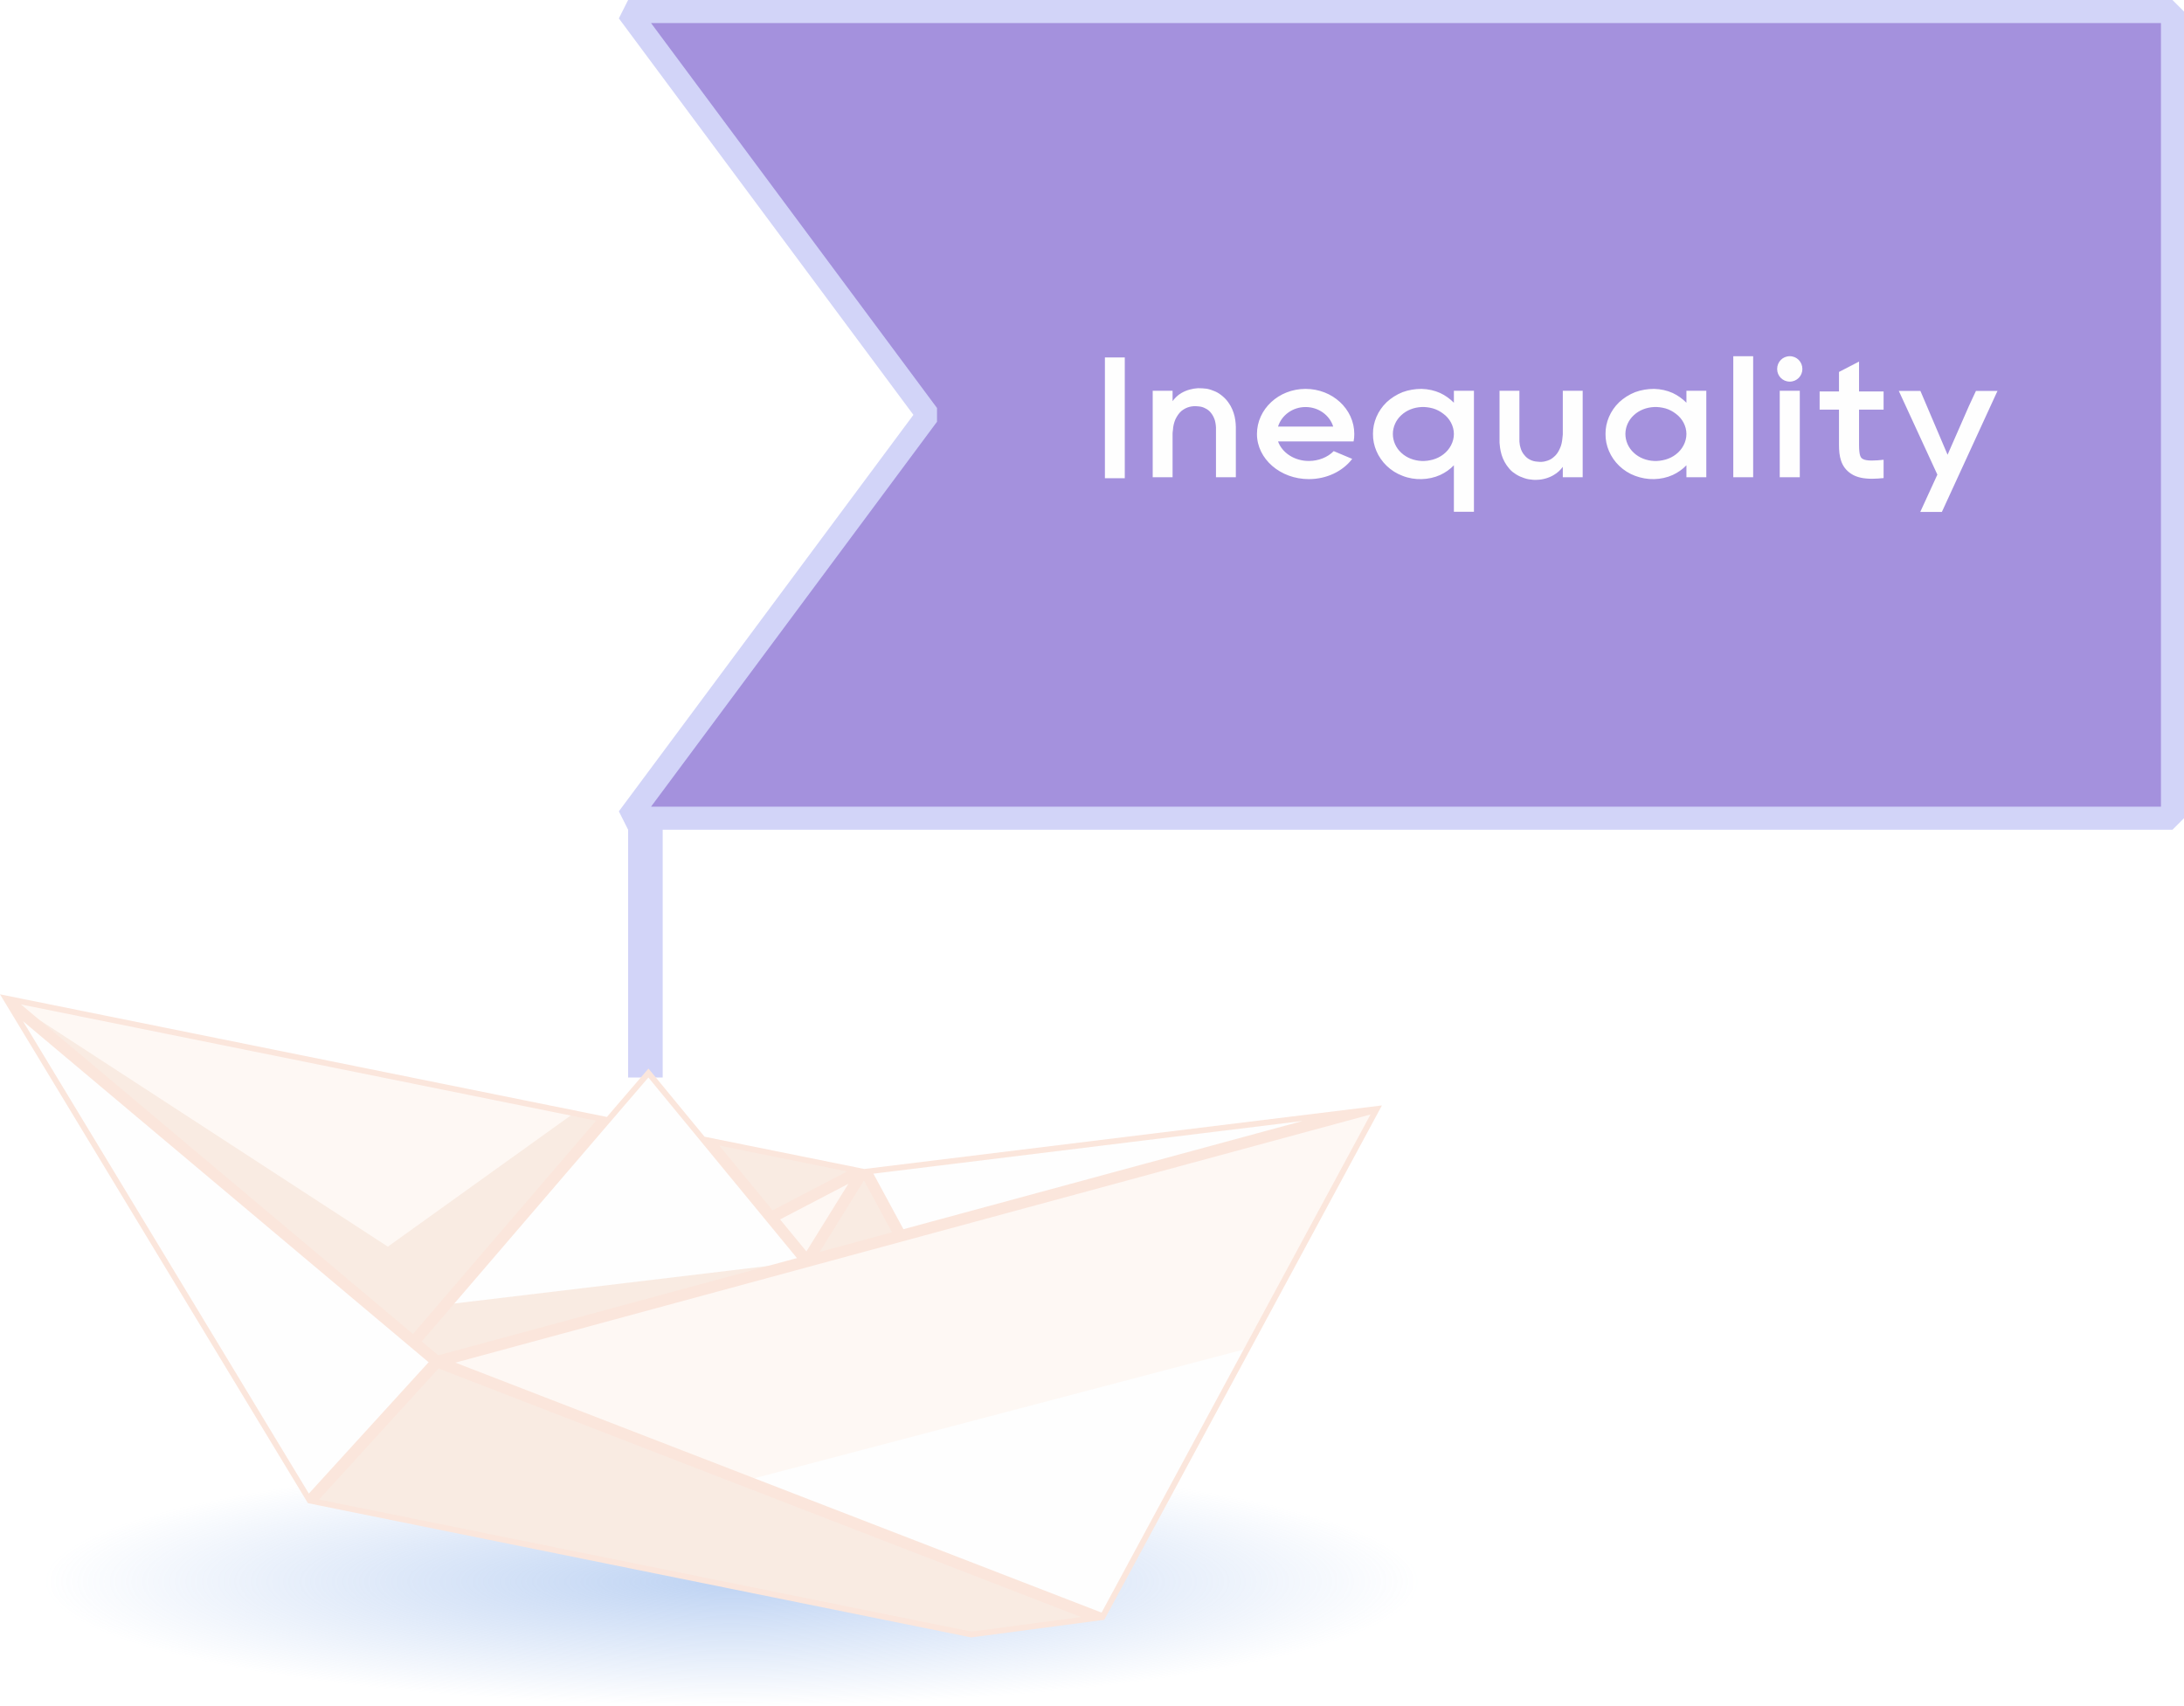
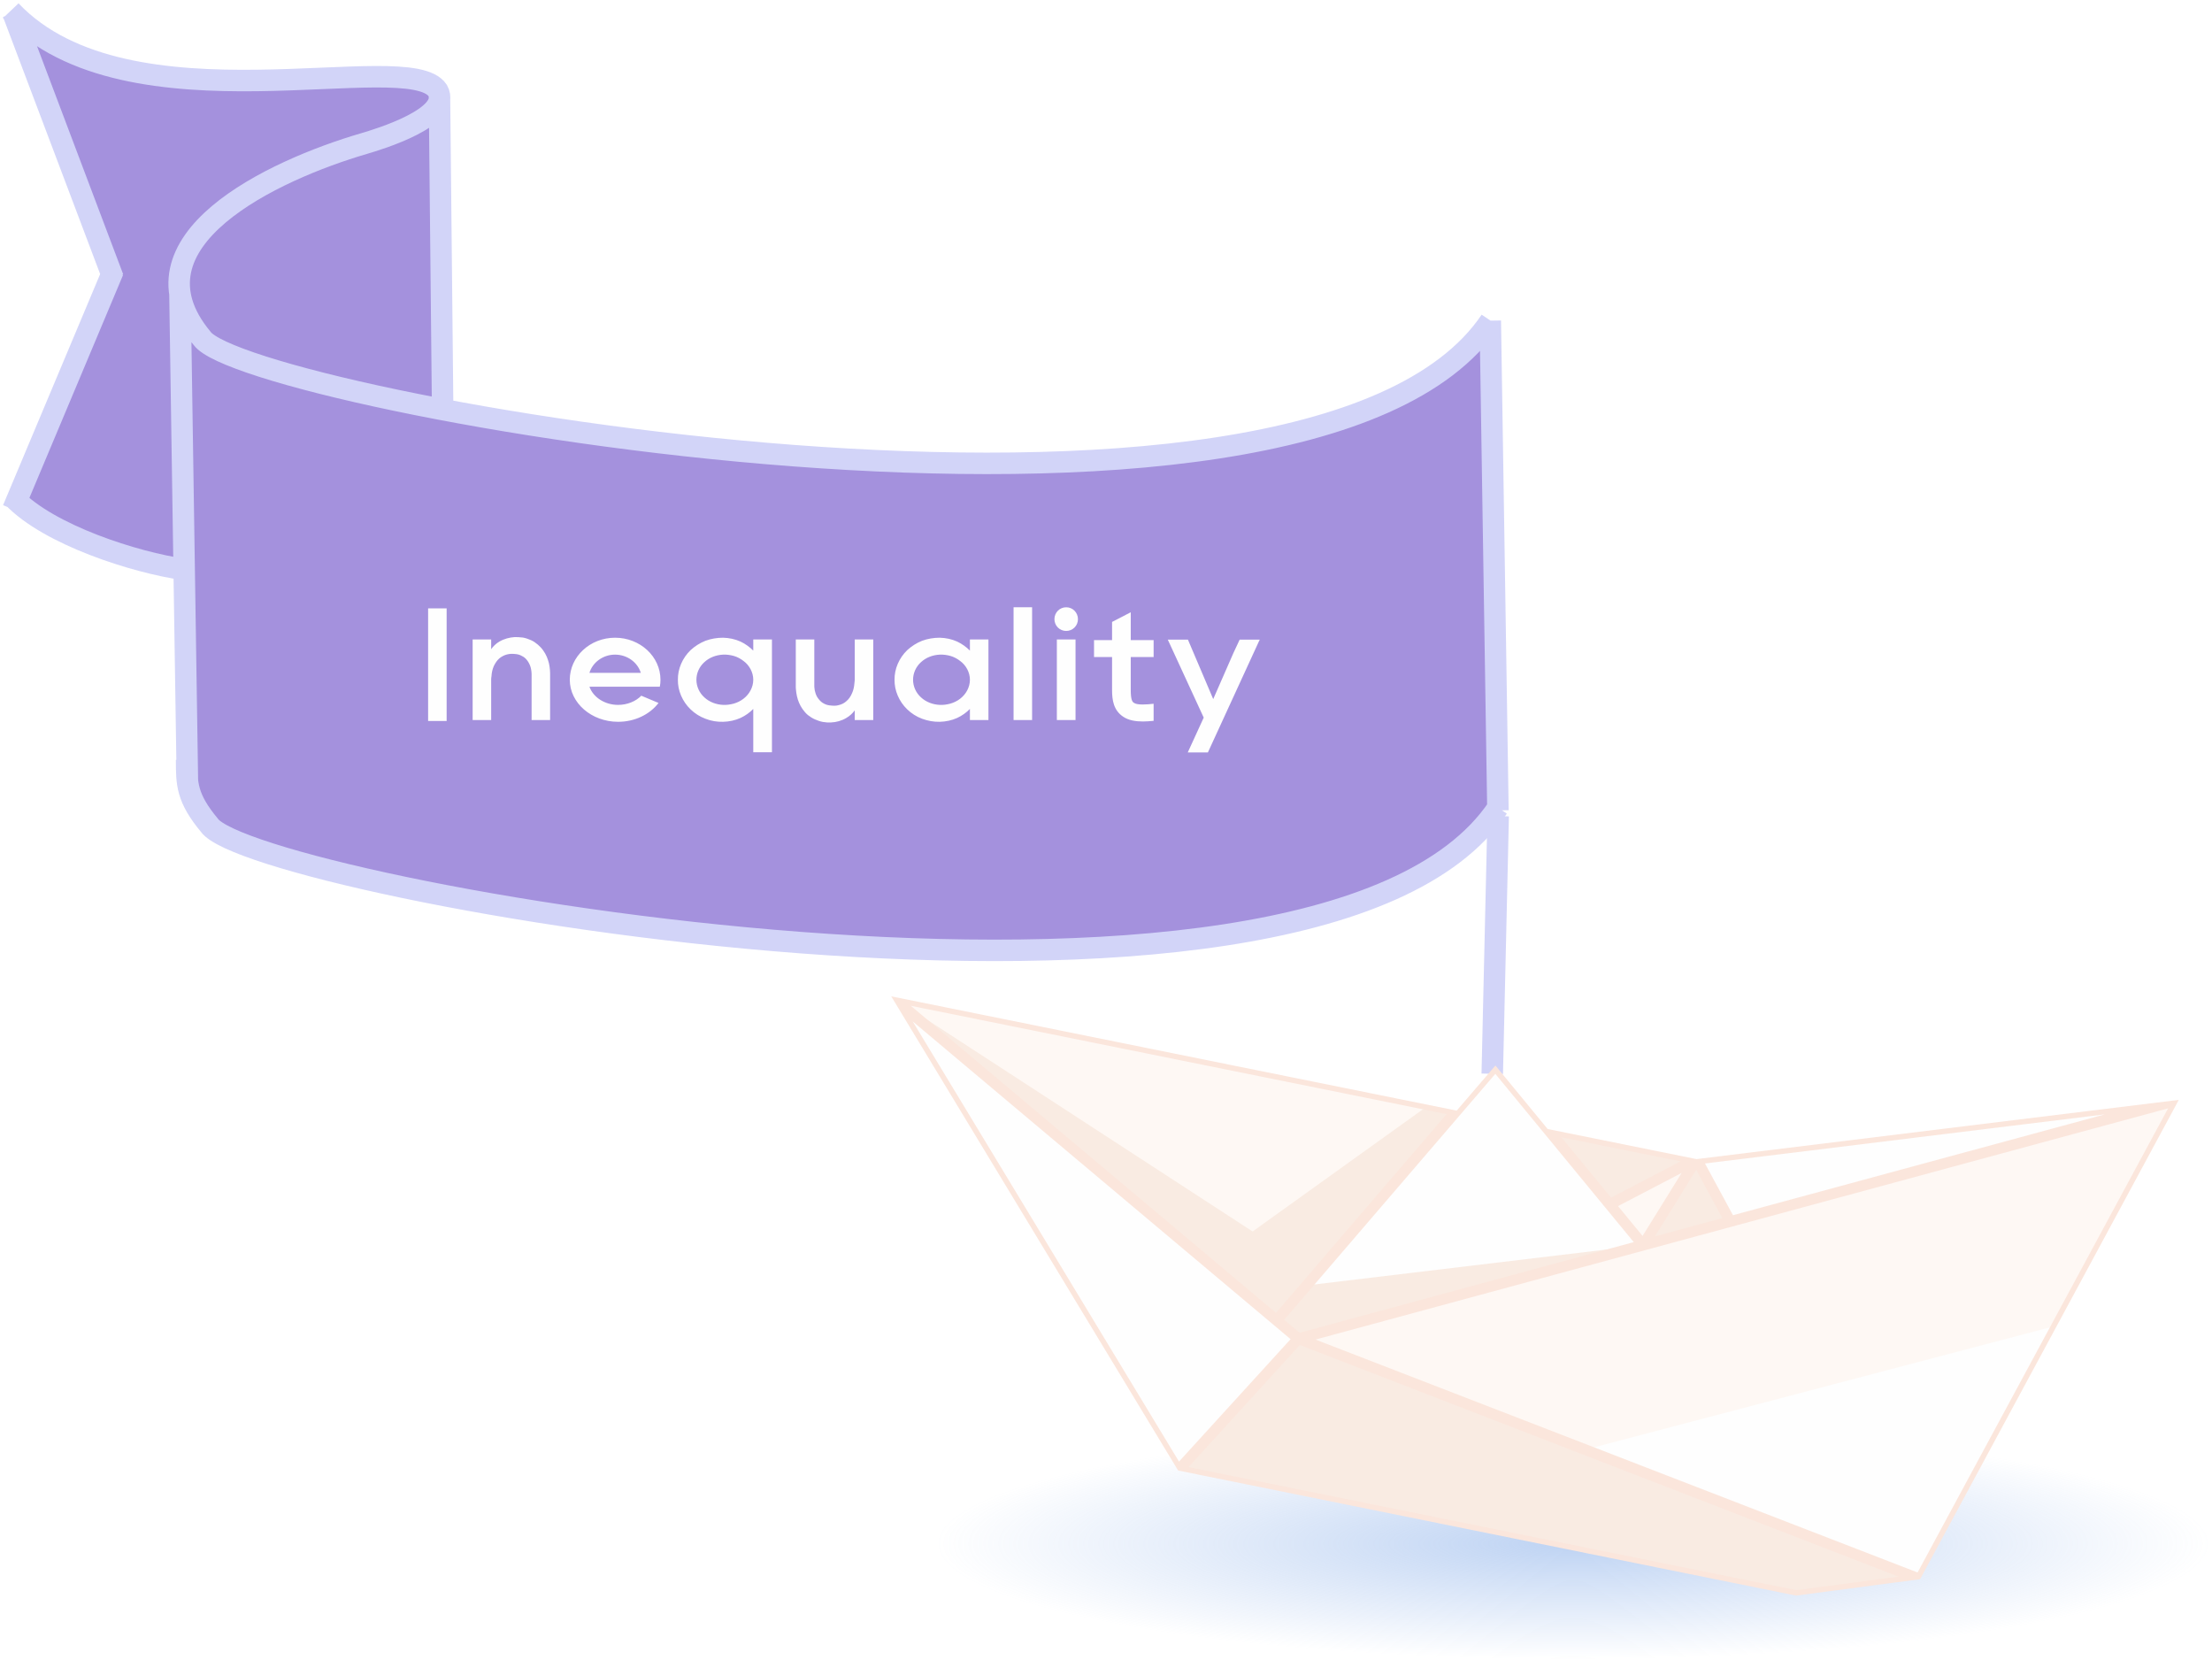
- <svg xmlns="http://www.w3.org/2000/svg" width="379" height="296" viewBox="0 0 379 296" fill="none">
-   <ellipse cx="127" cy="274.5" rx="119" ry="21.5" fill="url(#paint0_radial_892_14465)" fill-opacity="0.5" />
-   <path d="M112 143L112 184" stroke="#D2D4F8" stroke-width="6" stroke-linecap="square" />
-   <mask id="mask0_892_14465" style="mask-type:alpha" maskUnits="userSpaceOnUse" x="0" y="172" width="240" height="113">
-     <path d="M168.53 284.173L191.626 281.116L225.21 218.899L239.813 191.847L149.989 202.876L122.263 197.273L112.532 185.445L105.317 193.848L-2.73687e-05 172.564L53.435 260.874L168.53 284.173Z" fill="#FEFEFE" />
+ <svg xmlns="http://www.w3.org/2000/svg" width="412" height="309" viewBox="0 0 412 309" fill="none">
+   <ellipse cx="293" cy="287.5" rx="119" ry="21.5" fill="url(#paint0_radial_892_14465)" fill-opacity="0.5" />
+   <path d="M279 154L277.988 197.988" stroke="#D2D4F8" stroke-width="4" stroke-linecap="square" />
+   <path d="M82.446 76.283C144.904 88.115 252.903 96.293 277.576 59.797L278.992 150.429C244.64 201.533 47.243 165.258 39.017 153.715C36.137 150.252 35.205 147.936 34.903 145.406L34.303 106.065C25.39 104.797 10.083 99.94 3.078 93.276L20.807 51.084L2.435 2.449C24.617 24.872 76.071 8.65 81.519 16.842C81.696 17.161 81.804 17.476 81.851 17.788C81.887 18.021 81.888 18.251 81.859 18.479L82.446 76.283Z" fill="#A491DD" />
+   <path d="M277.629 59.718C243.298 110.839 45.873 74.559 37.646 63.016C22.563 44.876 50.9 31.683 67.809 26.736C70.551 25.934 84.261 21.789 81.519 16.842C76.035 8.596 23.936 25.087 2 2M279 150.417C244.669 201.539 47.243 165.259 39.017 153.715C34.769 148.606 34.759 145.994 34.759 141.508M34.344 106.071C25.146 104.771 9.079 99.627 2.415 92.613M277.575 59.718L279 150.929M33.515 54.484L34.904 145.47M81.851 17.788L82.446 76.283M2.435 2.449L21.075 51.792M21.075 50.447L2.415 94.856" stroke="#D2D4F8" stroke-width="4" />
+   <path d="M83.19 134.281V113.311H79.74V134.281H83.19ZM102.463 134.101V125.941V125.401C102.463 125.191 102.433 125.011 102.433 124.801C102.403 124.411 102.343 123.991 102.253 123.571C102.043 122.731 101.743 121.921 101.173 121.141C100.903 120.751 100.573 120.391 100.183 120.061C99.793 119.731 99.373 119.431 98.893 119.221C98.413 119.011 97.903 118.831 97.393 118.741C96.883 118.681 96.373 118.651 95.893 118.651C94.903 118.711 93.883 118.981 93.013 119.491C92.383 119.851 91.873 120.361 91.483 120.901V119.101H88.033V134.101H91.483V126.511C91.483 126.331 91.513 126.121 91.543 125.941C91.573 125.281 91.723 124.651 91.963 124.081C92.233 123.511 92.593 122.971 93.013 122.611C93.463 122.251 93.943 122.011 94.423 121.891C94.903 121.771 95.353 121.741 95.893 121.801C96.403 121.831 96.823 121.951 97.183 122.161C97.573 122.341 97.903 122.611 98.173 122.971C98.443 123.301 98.683 123.781 98.833 124.261C98.893 124.531 98.953 124.771 98.983 125.071C98.983 125.191 99.013 125.341 99.013 125.461V125.941V134.101H102.463ZM122.296 127.891H122.896C122.986 127.471 123.016 127.051 123.016 126.601C123.016 122.281 119.236 118.771 114.556 118.771C109.906 118.771 106.126 122.281 106.126 126.601C106.126 130.921 110.176 134.431 115.126 134.431C118.216 134.431 121.006 133.081 122.656 130.921L119.446 129.571C118.426 130.621 116.836 131.281 115.126 131.281C112.606 131.281 110.476 129.841 109.786 127.891H122.296ZM109.786 125.311C110.386 123.361 112.306 121.921 114.556 121.921C116.836 121.921 118.756 123.361 119.356 125.311H109.786ZM140.3 119.101V121.171C139.64 120.511 138.83 119.911 137.93 119.491C136.94 119.041 135.83 118.801 134.69 118.771C133.58 118.771 132.44 118.951 131.39 119.341C130.34 119.761 129.41 120.361 128.63 121.081C127.1 122.551 126.23 124.591 126.26 126.601C126.23 128.611 127.1 130.651 128.63 132.121C129.41 132.871 130.34 133.471 131.39 133.861C132.44 134.281 133.58 134.461 134.69 134.431C135.83 134.401 136.94 134.161 137.93 133.711C138.83 133.291 139.64 132.721 140.3 132.031V140.101H143.78V119.101H140.3ZM138.47 130.141C137.93 130.561 137.3 130.861 136.67 131.041C136.01 131.221 135.35 131.311 134.69 131.281C133.37 131.221 132.11 130.741 131.18 129.871C130.25 129.031 129.71 127.831 129.71 126.601C129.71 125.371 130.25 124.171 131.18 123.331C132.11 122.461 133.37 121.981 134.69 121.921C135.35 121.891 136.01 121.981 136.67 122.161C137.3 122.341 137.93 122.671 138.47 123.091C139.58 123.901 140.3 125.221 140.3 126.601C140.3 127.981 139.58 129.301 138.47 130.141ZM159.2 119.101V126.691C159.17 126.901 159.17 127.081 159.14 127.261C159.08 127.951 158.96 128.551 158.69 129.121C158.45 129.691 158.09 130.231 157.64 130.591C157.22 130.981 156.74 131.191 156.26 131.311C155.78 131.461 155.3 131.461 154.79 131.401C154.28 131.371 153.86 131.251 153.47 131.041C153.11 130.861 152.78 130.591 152.51 130.231C152.21 129.901 151.97 129.421 151.85 128.941C151.76 128.701 151.73 128.431 151.7 128.161C151.67 128.011 151.67 127.861 151.67 127.741V127.261V119.101H148.22V127.261V127.801C148.22 128.011 148.22 128.191 148.25 128.401C148.28 128.821 148.34 129.211 148.43 129.631C148.61 130.471 148.94 131.281 149.48 132.061C149.75 132.451 150.08 132.841 150.47 133.171C150.86 133.471 151.31 133.771 151.79 133.981C152.27 134.191 152.78 134.371 153.29 134.461C153.8 134.551 154.31 134.581 154.79 134.551C155.75 134.521 156.8 134.221 157.64 133.711C158.27 133.351 158.81 132.841 159.2 132.301V134.101H162.65V119.101H159.2ZM180.653 119.101V121.171C179.993 120.511 179.183 119.911 178.283 119.491C177.293 119.041 176.183 118.801 175.043 118.771C173.933 118.771 172.793 118.951 171.743 119.341C170.693 119.761 169.763 120.361 168.983 121.081C167.453 122.551 166.583 124.591 166.613 126.601C166.583 128.611 167.453 130.651 168.983 132.121C169.763 132.871 170.693 133.471 171.743 133.861C172.793 134.251 173.933 134.461 175.043 134.431C176.183 134.401 177.293 134.161 178.283 133.711C179.183 133.291 179.993 132.721 180.653 132.031V134.101H184.103V119.101H180.653ZM178.823 130.141C178.283 130.561 177.653 130.861 177.023 131.041C176.363 131.221 175.703 131.311 175.043 131.281C173.723 131.221 172.463 130.741 171.533 129.871C170.603 129.031 170.063 127.831 170.063 126.601C170.063 125.371 170.603 124.171 171.533 123.331C172.463 122.461 173.723 121.981 175.043 121.921C175.703 121.891 176.363 121.981 177.023 122.161C177.653 122.341 178.283 122.671 178.823 123.091C179.933 123.901 180.653 125.221 180.653 126.601C180.653 127.981 179.933 129.301 178.823 130.141ZM192.235 134.101V113.101H188.785V134.101H192.235ZM200.326 134.101V119.101H196.846V134.101H200.326ZM198.586 117.511C199.816 117.511 200.776 116.521 200.776 115.321C200.776 114.091 199.816 113.101 198.586 113.101C197.356 113.101 196.396 114.091 196.396 115.321C196.396 116.521 197.356 117.511 198.586 117.511ZM214.869 122.371V119.221H210.609V114.031L207.129 115.831V119.221H203.769V122.371H207.129V128.491C207.129 130.381 207.399 132.301 209.229 133.501C210.219 134.161 211.509 134.371 212.889 134.371C213.549 134.371 214.209 134.311 214.869 134.251V131.071C213.579 131.221 211.869 131.341 211.239 130.921C210.909 130.741 210.609 130.381 210.609 128.491V122.371H214.869ZM234.641 119.131H230.891L229.691 121.711L225.971 130.201L221.261 119.131H217.511L224.201 133.651L221.231 140.131H224.981L234.491 119.431L234.641 119.131Z" fill="#FEFEFE" />
+   <mask id="mask0_892_14465" style="mask-type:alpha" maskUnits="userSpaceOnUse" x="166" y="185" width="240" height="113">
+     <path d="M334.53 297.173L357.626 294.116L391.21 231.899L405.813 204.847L315.989 215.876L288.263 210.273L278.532 198.445L271.317 206.848L166 185.564L219.435 273.874L334.53 297.173Z" fill="#FEFEFE" />
  </mask>
  <g mask="url(#mask0_892_14465)">
-     <path d="M168.53 284.173L191.626 281.116L225.21 218.899L239.813 191.847L149.989 202.876L122.263 197.273L112.532 185.445L105.318 193.848L9.47016e-05 172.564L53.435 260.874L168.53 284.173Z" fill="#FEFEFE" />
-     <path d="M9.47016e-05 172.564L71.775 232.916L75.822 236.318L127.169 256.181L218.261 231.773L225.21 218.899L239.813 191.847L156.276 214.5L149.989 202.876L122.263 197.273L133.815 211.314L140.056 218.899L77.373 226.396L105.318 193.848L9.47016e-05 172.564Z" fill="#F9EBE2" />
-     <path d="M168.53 284.173L191.626 281.116L145.366 263.22L129.254 256.988L217.132 233.864L224.034 221.077L239.813 191.847L156.276 214.5L149.989 202.876L122.263 197.273L133.815 211.314L140.055 218.899L75.821 236.318L71.775 232.916L79.088 224.399L105.317 193.848L-2.73687e-05 172.564L71.775 232.916L75.821 236.318L53.435 260.874L168.53 284.173Z" fill="#FEF8F4" />
-     <path d="M168.53 284.173L191.626 281.116L75.821 236.318L96.85 230.615L140.055 218.899L156.276 214.5L149.989 202.876L122.263 197.273L133.815 211.314L149.989 202.876L140.055 218.899L96.85 230.615L75.821 236.318L71.775 232.916L79.296 224.156L105.317 193.848L100.365 192.64L67.307 216.356L-2.73687e-05 172.564L71.775 232.916L75.821 236.318L53.435 260.874L168.53 284.173Z" fill="#F9EBE2" />
-     <path d="M191.625 281.116L168.529 284.173L53.434 260.874M191.625 281.116L75.821 236.318M191.625 281.116L225.209 218.899L239.812 191.847M53.434 260.874L-0.001 172.564M53.434 260.874L75.821 236.318M-0.001 172.564L71.775 232.916M-0.001 172.564L105.317 193.848M75.821 236.318L140.055 218.899M75.821 236.318L71.775 232.916M239.812 191.847L149.988 202.876M239.812 191.847L156.275 214.5M140.055 218.899L149.988 202.876M140.055 218.899L133.814 211.314M140.055 218.899L156.275 214.5M71.775 232.916L105.317 193.848M149.988 202.876L122.262 197.273M149.988 202.876L133.814 211.314M149.988 202.876L156.275 214.5M122.262 197.273L112.531 185.445L105.317 193.848M122.262 197.273L133.814 211.314" stroke="#FBE6DC" stroke-width="2" stroke-linejoin="bevel" />
+     <path d="M334.53 297.173L357.626 294.116L391.21 231.899L405.813 204.847L315.989 215.876L288.263 210.273L278.532 198.445L271.318 206.848L166 185.564L219.435 273.874L334.53 297.173Z" fill="#FEFEFE" />
+     <path d="M166 185.564L237.775 245.916L241.821 249.318L293.169 269.181L384.261 244.773L391.21 231.899L405.813 204.847L322.276 227.5L315.989 215.876L288.263 210.273L299.815 224.314L306.056 231.899L243.373 239.396L271.318 206.848L166 185.564Z" fill="#F9EBE2" />
+     <path d="M334.53 297.173L357.626 294.116L311.366 276.22L295.254 269.988L383.132 246.864L390.034 234.077L405.813 204.847L322.276 227.5L315.989 215.876L288.263 210.273L299.815 224.314L306.055 231.899L241.821 249.318L237.775 245.916L245.088 237.399L271.317 206.848L166 185.564L237.775 245.916L241.821 249.318L219.435 273.874L334.53 297.173Z" fill="#FEF8F4" />
+     <path d="M334.53 297.173L357.626 294.116L241.821 249.318L262.85 243.615L306.055 231.899L322.276 227.5L315.989 215.876L288.263 210.273L299.815 224.314L315.989 215.876L306.055 231.899L262.85 243.615L241.821 249.318L237.775 245.916L245.296 237.156L271.317 206.848L266.365 205.64L233.307 229.356L166 185.564L237.775 245.916L241.821 249.318L219.435 273.874L334.53 297.173Z" fill="#F9EBE2" />
+     <path d="M357.625 294.116L334.529 297.173L219.434 273.874M357.625 294.116L241.821 249.318M357.625 294.116L391.209 231.899L405.812 204.847M219.434 273.874L165.999 185.564M219.434 273.874L241.821 249.318M165.999 185.564L237.774 245.916M165.999 185.564L271.317 206.848M241.821 249.318L306.055 231.899M241.821 249.318L237.774 245.916M405.812 204.847L315.988 215.876M405.812 204.847L322.275 227.5M306.055 231.899L315.988 215.876M306.055 231.899L299.814 224.314M306.055 231.899L322.275 227.5M237.774 245.916L271.317 206.848M315.988 215.876L288.262 210.273M315.988 215.876L299.814 224.314M315.988 215.876L322.275 227.5M288.262 210.273L278.531 198.445L271.317 206.848M288.262 210.273L299.814 224.314" stroke="#FBE6DC" stroke-width="2" stroke-linejoin="bevel" />
  </g>
-   <path d="M161 72L109 142H377V2H109L161 72Z" fill="#A491DD" stroke="#D2D4F8" stroke-width="4" stroke-linejoin="bevel" />
-   <path d="M195.19 83V62.03H191.74V83H195.19ZM214.463 82.82V74.66V74.12C214.463 73.91 214.433 73.73 214.433 73.52C214.403 73.13 214.343 72.71 214.253 72.29C214.043 71.45 213.743 70.64 213.173 69.86C212.903 69.47 212.573 69.11 212.183 68.78C211.793 68.45 211.373 68.15 210.893 67.94C210.413 67.73 209.903 67.55 209.393 67.46C208.883 67.4 208.373 67.37 207.893 67.37C206.903 67.43 205.883 67.7 205.013 68.21C204.383 68.57 203.873 69.08 203.483 69.62V67.82H200.033V82.82H203.483V75.23C203.483 75.05 203.513 74.84 203.543 74.66C203.573 74 203.723 73.37 203.963 72.8C204.233 72.23 204.593 71.69 205.013 71.33C205.463 70.97 205.943 70.73 206.423 70.61C206.903 70.49 207.353 70.46 207.893 70.52C208.403 70.55 208.823 70.67 209.183 70.88C209.573 71.06 209.903 71.33 210.173 71.69C210.443 72.02 210.683 72.5 210.833 72.98C210.893 73.25 210.953 73.49 210.983 73.79C210.983 73.91 211.013 74.06 211.013 74.18V74.66V82.82H214.463ZM234.296 76.61H234.896C234.986 76.19 235.016 75.77 235.016 75.32C235.016 71 231.236 67.49 226.556 67.49C221.906 67.49 218.126 71 218.126 75.32C218.126 79.64 222.176 83.15 227.126 83.15C230.216 83.15 233.006 81.8 234.656 79.64L231.446 78.29C230.426 79.34 228.836 80 227.126 80C224.606 80 222.476 78.56 221.786 76.61H234.296ZM221.786 74.03C222.386 72.08 224.306 70.64 226.556 70.64C228.836 70.64 230.756 72.08 231.356 74.03H221.786ZM252.3 67.82V69.89C251.64 69.23 250.83 68.63 249.93 68.21C248.94 67.76 247.83 67.52 246.69 67.49C245.58 67.49 244.44 67.67 243.39 68.06C242.34 68.48 241.41 69.08 240.63 69.8C239.1 71.27 238.23 73.31 238.26 75.32C238.23 77.33 239.1 79.37 240.63 80.84C241.41 81.59 242.34 82.19 243.39 82.58C244.44 83 245.58 83.18 246.69 83.15C247.83 83.12 248.94 82.88 249.93 82.43C250.83 82.01 251.64 81.44 252.3 80.75V88.82H255.78V67.82H252.3ZM250.47 78.86C249.93 79.28 249.3 79.58 248.67 79.76C248.01 79.94 247.35 80.03 246.69 80C245.37 79.94 244.11 79.46 243.18 78.59C242.25 77.75 241.71 76.55 241.71 75.32C241.71 74.09 242.25 72.89 243.18 72.05C244.11 71.18 245.37 70.7 246.69 70.64C247.35 70.61 248.01 70.7 248.67 70.88C249.3 71.06 249.93 71.39 250.47 71.81C251.58 72.62 252.3 73.94 252.3 75.32C252.3 76.7 251.58 78.02 250.47 78.86ZM271.2 67.82V75.41C271.17 75.62 271.17 75.8 271.14 75.98C271.08 76.67 270.96 77.27 270.69 77.84C270.45 78.41 270.09 78.95 269.64 79.31C269.22 79.7 268.74 79.91 268.26 80.03C267.78 80.18 267.3 80.18 266.79 80.12C266.28 80.09 265.86 79.97 265.47 79.76C265.11 79.58 264.78 79.31 264.51 78.95C264.21 78.62 263.97 78.14 263.85 77.66C263.76 77.42 263.73 77.15 263.7 76.88C263.67 76.73 263.67 76.58 263.67 76.46V75.98V67.82H260.22V75.98V76.52C260.22 76.73 260.22 76.91 260.25 77.12C260.28 77.54 260.34 77.93 260.43 78.35C260.61 79.19 260.94 80 261.48 80.78C261.75 81.17 262.08 81.56 262.47 81.89C262.86 82.19 263.31 82.49 263.79 82.7C264.27 82.91 264.78 83.09 265.29 83.18C265.8 83.27 266.31 83.3 266.79 83.27C267.75 83.24 268.8 82.94 269.64 82.43C270.27 82.07 270.81 81.56 271.2 81.02V82.82H274.65V67.82H271.2ZM292.653 67.82V69.89C291.993 69.23 291.183 68.63 290.283 68.21C289.293 67.76 288.183 67.52 287.043 67.49C285.933 67.49 284.793 67.67 283.743 68.06C282.693 68.48 281.763 69.08 280.983 69.8C279.453 71.27 278.583 73.31 278.613 75.32C278.583 77.33 279.453 79.37 280.983 80.84C281.763 81.59 282.693 82.19 283.743 82.58C284.793 82.97 285.933 83.18 287.043 83.15C288.183 83.12 289.293 82.88 290.283 82.43C291.183 82.01 291.993 81.44 292.653 80.75V82.82H296.103V67.82H292.653ZM290.823 78.86C290.283 79.28 289.653 79.58 289.023 79.76C288.363 79.94 287.703 80.03 287.043 80C285.723 79.94 284.463 79.46 283.533 78.59C282.603 77.75 282.063 76.55 282.063 75.32C282.063 74.09 282.603 72.89 283.533 72.05C284.463 71.18 285.723 70.7 287.043 70.64C287.703 70.61 288.363 70.7 289.023 70.88C289.653 71.06 290.283 71.39 290.823 71.81C291.933 72.62 292.653 73.94 292.653 75.32C292.653 76.7 291.933 78.02 290.823 78.86ZM304.235 82.82V61.82H300.785V82.82H304.235ZM312.326 82.82V67.82H308.846V82.82H312.326ZM310.586 66.23C311.816 66.23 312.776 65.24 312.776 64.04C312.776 62.81 311.816 61.82 310.586 61.82C309.356 61.82 308.396 62.81 308.396 64.04C308.396 65.24 309.356 66.23 310.586 66.23ZM326.869 71.09V67.94H322.609V62.75L319.129 64.55V67.94H315.769V71.09H319.129V77.21C319.129 79.1 319.399 81.02 321.229 82.22C322.219 82.88 323.509 83.09 324.889 83.09C325.549 83.09 326.209 83.03 326.869 82.97V79.79C325.579 79.94 323.869 80.06 323.239 79.64C322.909 79.46 322.609 79.1 322.609 77.21V71.09H326.869ZM346.641 67.85H342.891L341.691 70.43L337.971 78.92L333.261 67.85H329.511L336.201 82.37L333.231 88.85H336.981L346.491 68.15L346.641 67.85Z" fill="#FEFEFE" />
  <defs>
-     <radialGradient id="paint0_radial_892_14465" cx="0" cy="0" r="1" gradientUnits="userSpaceOnUse" gradientTransform="translate(127 274.5) rotate(90) scale(21.5 119)">
+     <radialGradient id="paint0_radial_892_14465" cx="0" cy="0" r="1" gradientUnits="userSpaceOnUse" gradientTransform="translate(293 287.5) rotate(90) scale(21.5 119)">
      <stop stop-color="#7DA7E7" />
      <stop offset="1" stop-color="#7DA7E7" stop-opacity="0" />
    </radialGradient>
  </defs>
</svg>
